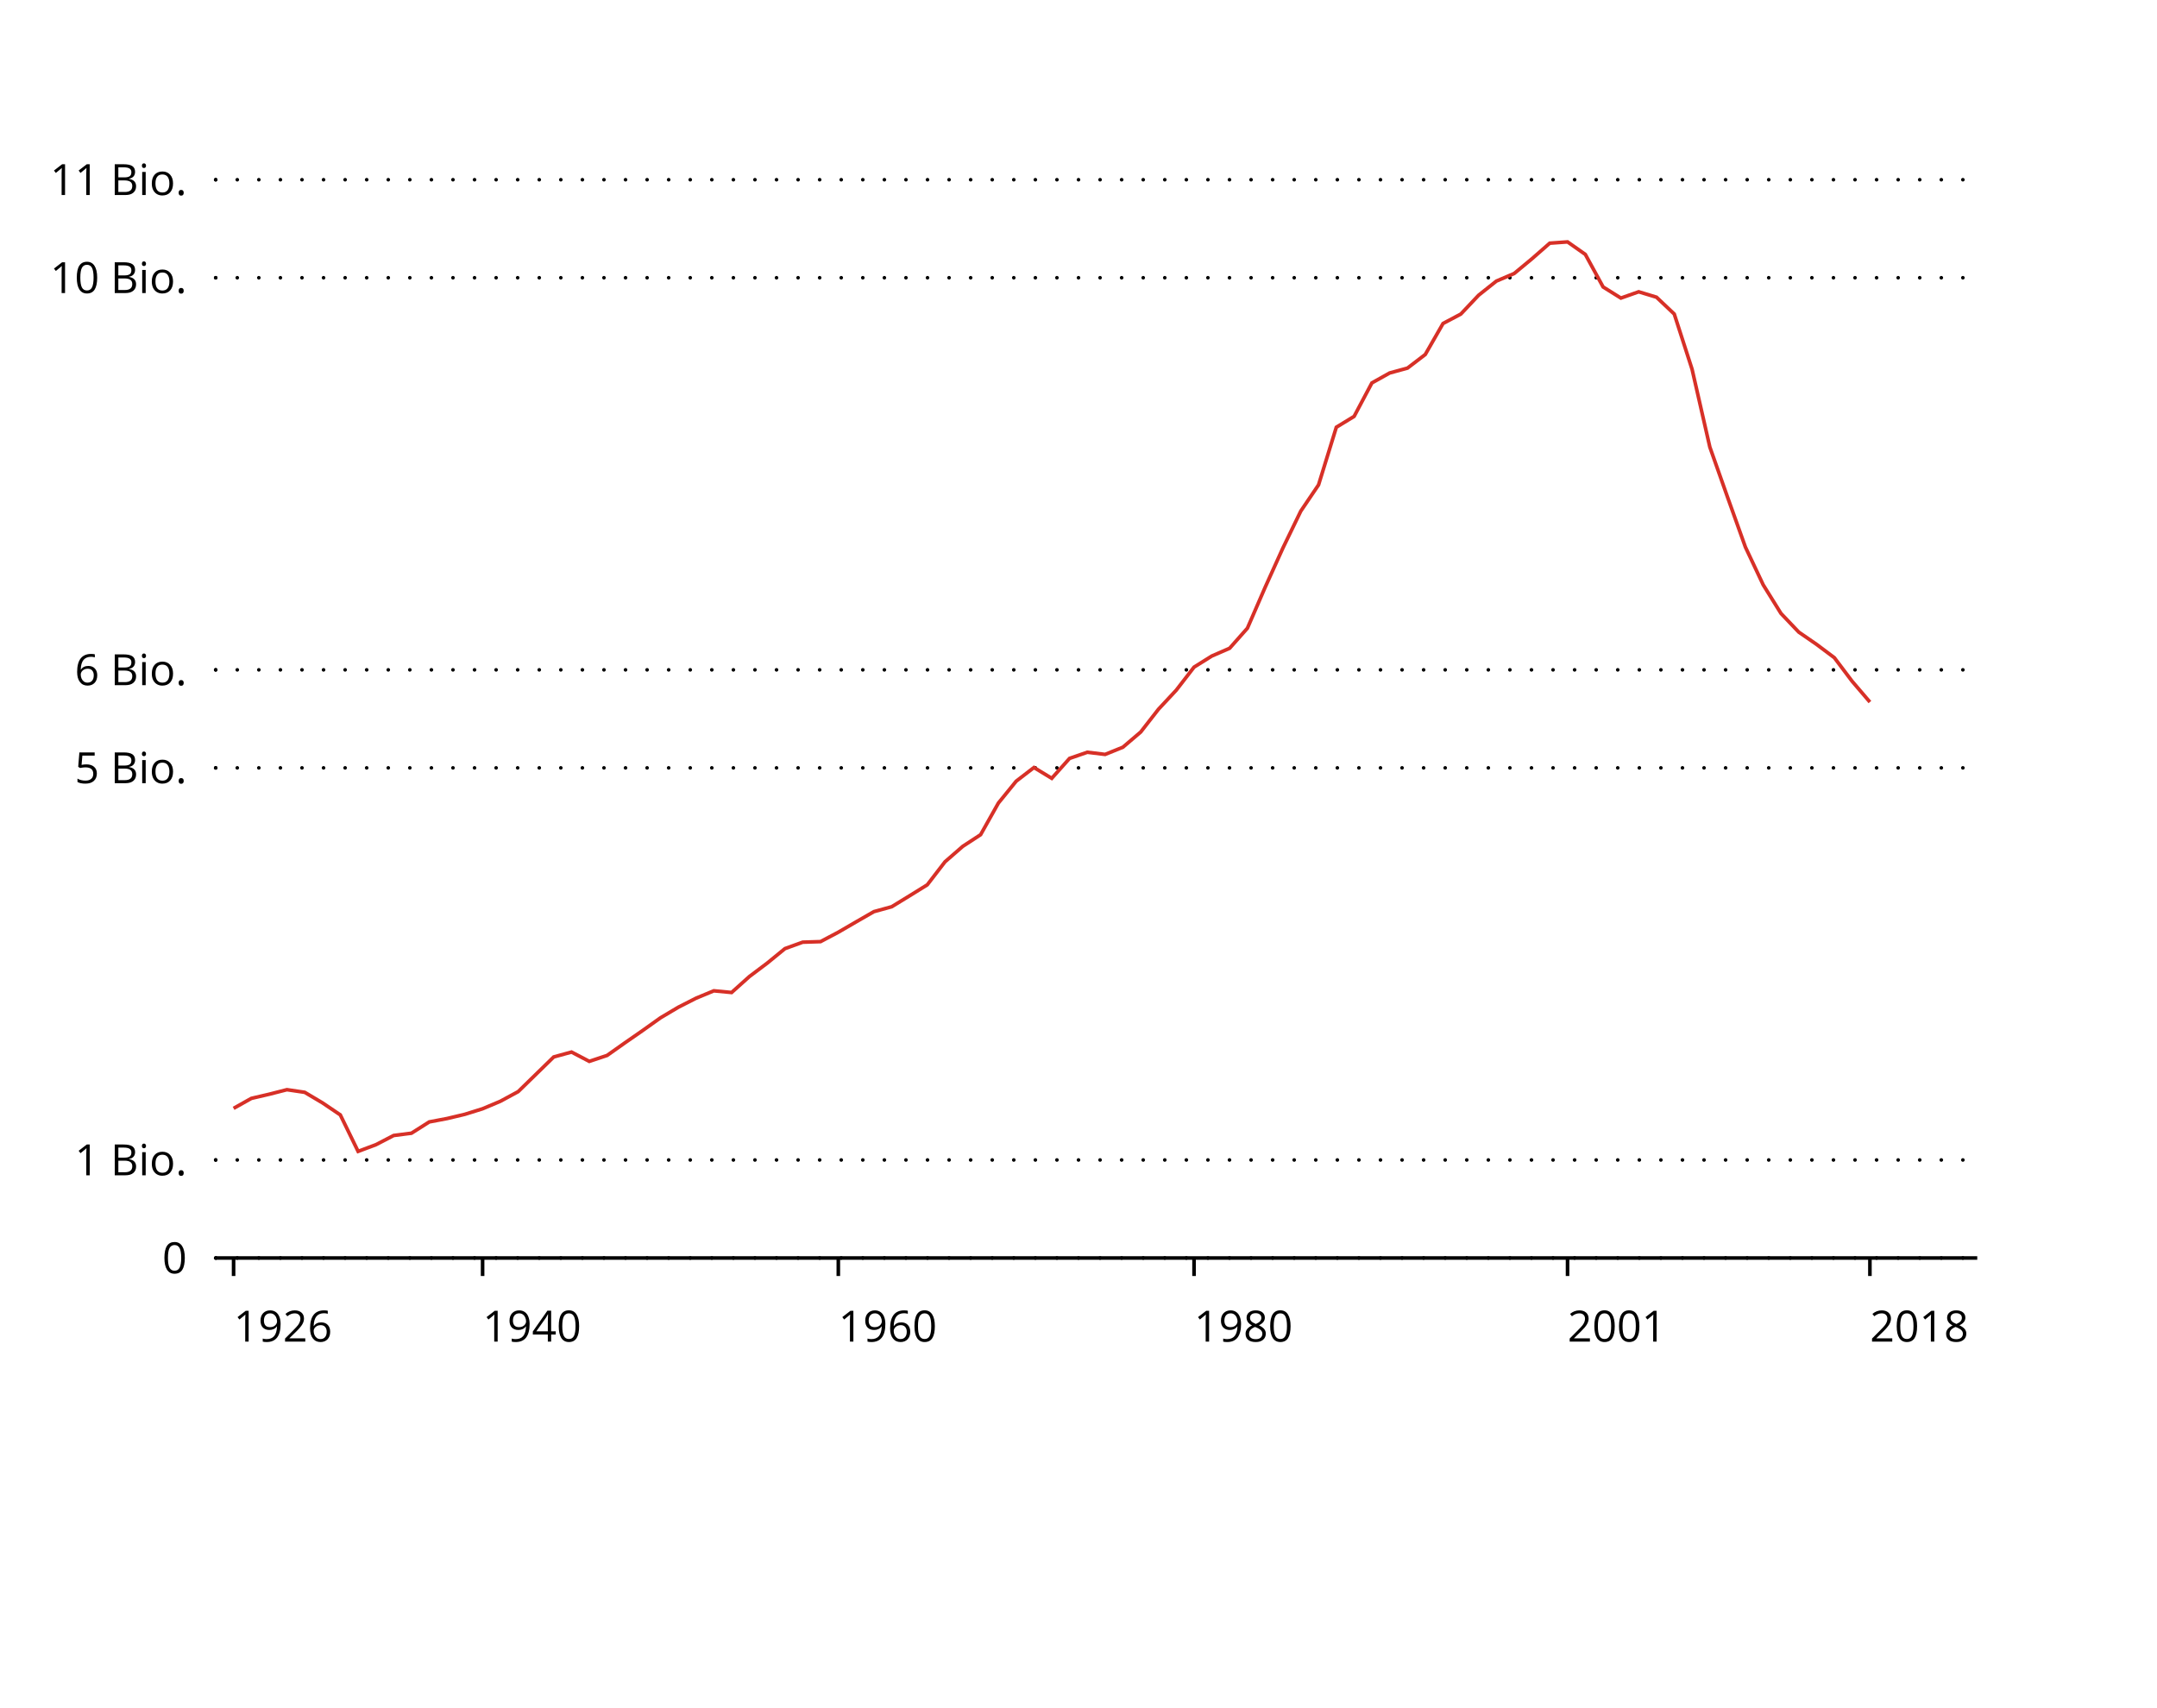
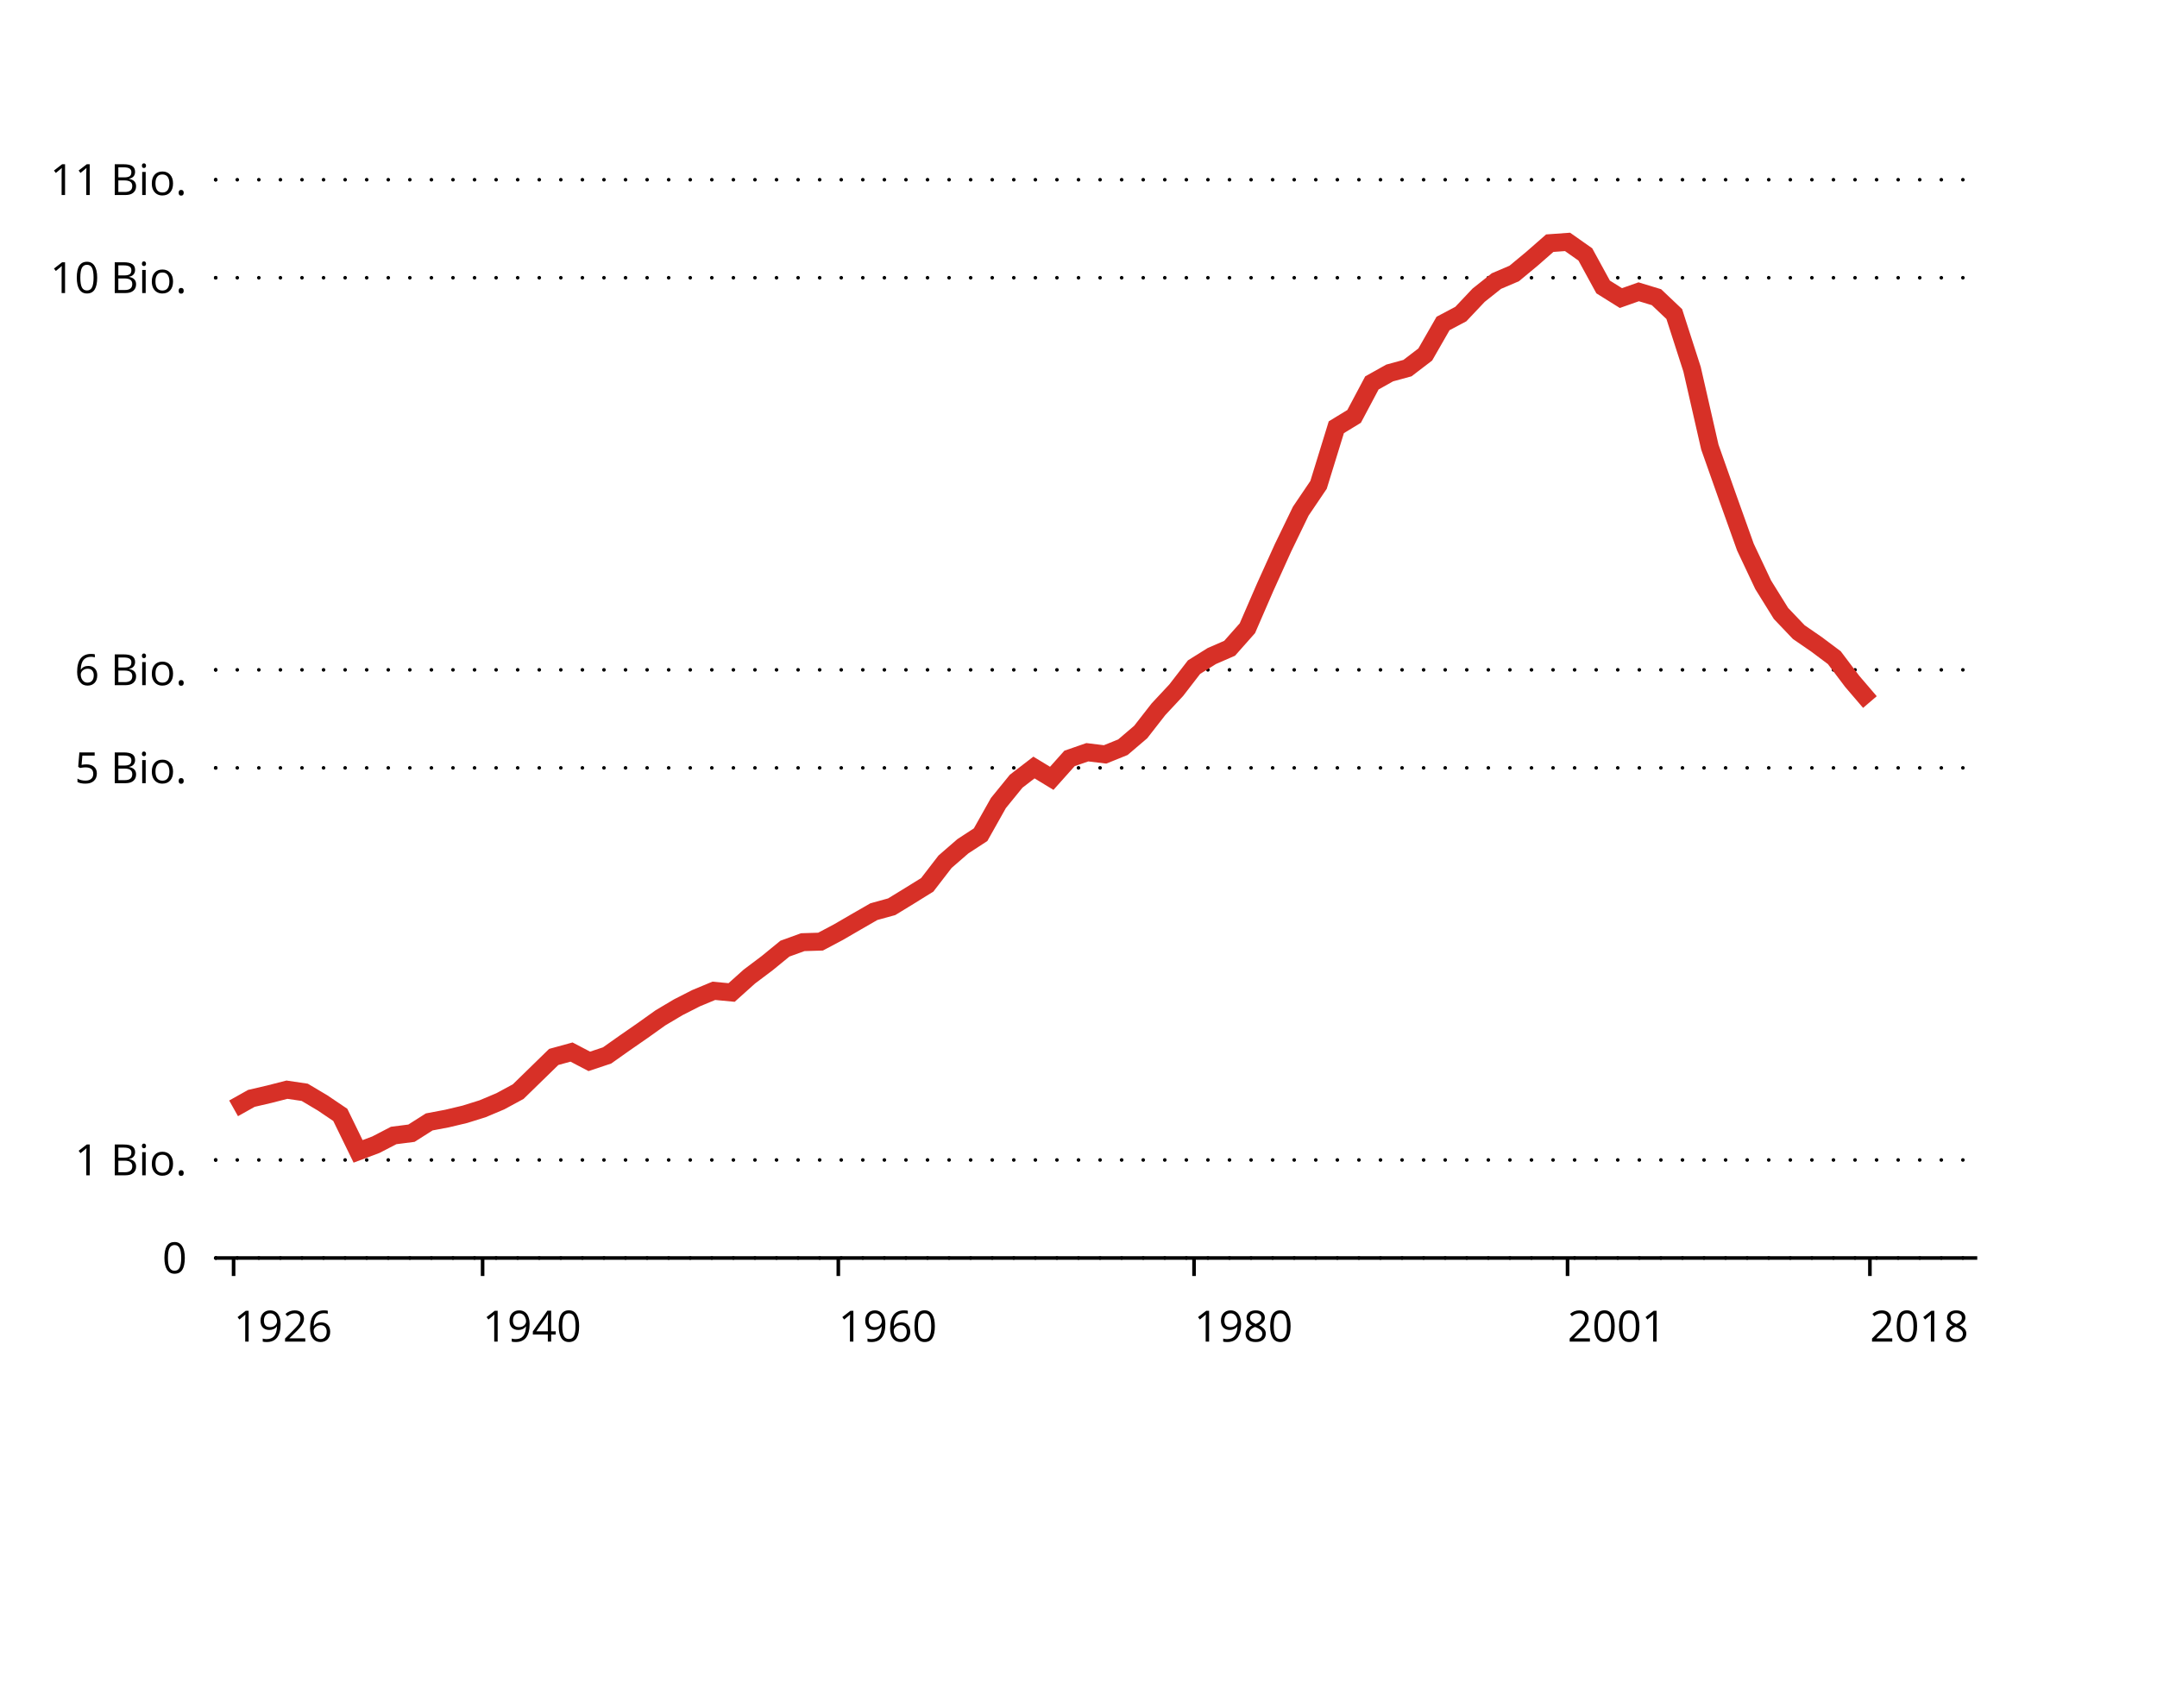
<svg xmlns="http://www.w3.org/2000/svg" viewBox="0 0 600 475" style="pointer-events:all;width:100%;height:100%">
  <g>
    <g role="presentation">
      <line x1="60" x2="550" y1="350" y2="350" style="stroke:#000000;fill:transparent;stroke-width:1;stroke-linecap:butt;stroke-linejoin:round" role="presentation" shape-rendering="auto" vector-effect="non-scaling-stroke" />
      <g role="presentation">
        <line x1="64.976" x2="64.976" y1="350" y2="50" style="stroke:transparent;fill:none;stroke-width:1;stroke-linecap:round;stroke-linejoin:round;pointer-events:visible" role="presentation" shape-rendering="auto" vector-effect="non-scaling-stroke" />
        <line x1="64.976" x2="64.976" y1="350" y2="355" style="stroke:#000000;fill:transparent;size:5px;stroke-width:1;stroke-linecap:butt;stroke-linejoin:round" role="presentation" shape-rendering="auto" vector-effect="non-scaling-stroke" />
        <text direction="inherit" x="64.976" dx="0" y="363" dy="10.26">
          <tspan x="64.976" dx="0" text-anchor="start" style="text-anchor:start;font-family:'Open Sans', 'Helvetica Neue', Helvetica, sans-serif;font-size:12px;letter-spacing:normal;padding:8px;fill:#000000;stroke:transparent;stroke-width:0">1926</tspan>
        </text>
      </g>
      <g role="presentation">
        <line x1="134.241" x2="134.241" y1="350" y2="50" style="stroke:transparent;fill:none;stroke-width:1;stroke-linecap:round;stroke-linejoin:round;pointer-events:visible" role="presentation" shape-rendering="auto" vector-effect="non-scaling-stroke" />
        <line x1="134.241" x2="134.241" y1="350" y2="355" style="stroke:#000000;fill:transparent;size:5px;stroke-width:1;stroke-linecap:butt;stroke-linejoin:round" role="presentation" shape-rendering="auto" vector-effect="non-scaling-stroke" />
        <text direction="inherit" x="134.241" dx="0" y="363" dy="10.26">
          <tspan x="134.241" dx="0" text-anchor="start" style="text-anchor:start;font-family:'Open Sans', 'Helvetica Neue', Helvetica, sans-serif;font-size:12px;letter-spacing:normal;padding:8px;fill:#000000;stroke:transparent;stroke-width:0">1940</tspan>
        </text>
      </g>
      <g role="presentation">
        <line x1="233.19" x2="233.19" y1="350" y2="50" style="stroke:transparent;fill:none;stroke-width:1;stroke-linecap:round;stroke-linejoin:round;pointer-events:visible" role="presentation" shape-rendering="auto" vector-effect="non-scaling-stroke" />
        <line x1="233.19" x2="233.19" y1="350" y2="355" style="stroke:#000000;fill:transparent;size:5px;stroke-width:1;stroke-linecap:butt;stroke-linejoin:round" role="presentation" shape-rendering="auto" vector-effect="non-scaling-stroke" />
        <text direction="inherit" x="233.19" dx="0" y="363" dy="10.26">
          <tspan x="233.19" dx="0" text-anchor="start" style="text-anchor:start;font-family:'Open Sans', 'Helvetica Neue', Helvetica, sans-serif;font-size:12px;letter-spacing:normal;padding:8px;fill:#000000;stroke:transparent;stroke-width:0">1960</tspan>
        </text>
      </g>
      <g role="presentation">
        <line x1="332.139" x2="332.139" y1="350" y2="50" style="stroke:transparent;fill:none;stroke-width:1;stroke-linecap:round;stroke-linejoin:round;pointer-events:visible" role="presentation" shape-rendering="auto" vector-effect="non-scaling-stroke" />
        <line x1="332.139" x2="332.139" y1="350" y2="355" style="stroke:#000000;fill:transparent;size:5px;stroke-width:1;stroke-linecap:butt;stroke-linejoin:round" role="presentation" shape-rendering="auto" vector-effect="non-scaling-stroke" />
        <text direction="inherit" x="332.139" dx="0" y="363" dy="10.26">
          <tspan x="332.139" dx="0" text-anchor="start" style="text-anchor:start;font-family:'Open Sans', 'Helvetica Neue', Helvetica, sans-serif;font-size:12px;letter-spacing:normal;padding:8px;fill:#000000;stroke:transparent;stroke-width:0">1980</tspan>
        </text>
      </g>
      <g role="presentation">
        <line x1="436.035" x2="436.035" y1="350" y2="50" style="stroke:transparent;fill:none;stroke-width:1;stroke-linecap:round;stroke-linejoin:round;pointer-events:visible" role="presentation" shape-rendering="auto" vector-effect="non-scaling-stroke" />
        <line x1="436.035" x2="436.035" y1="350" y2="355" style="stroke:#000000;fill:transparent;size:5px;stroke-width:1;stroke-linecap:butt;stroke-linejoin:round" role="presentation" shape-rendering="auto" vector-effect="non-scaling-stroke" />
        <text direction="inherit" x="436.035" dx="0" y="363" dy="10.26">
          <tspan x="436.035" dx="0" text-anchor="start" style="text-anchor:start;font-family:'Open Sans', 'Helvetica Neue', Helvetica, sans-serif;font-size:12px;letter-spacing:normal;padding:8px;fill:#000000;stroke:transparent;stroke-width:0">2001</tspan>
        </text>
      </g>
      <g role="presentation">
        <line x1="520.142" x2="520.142" y1="350" y2="50" style="stroke:transparent;fill:none;stroke-width:1;stroke-linecap:round;stroke-linejoin:round;pointer-events:visible" role="presentation" shape-rendering="auto" vector-effect="non-scaling-stroke" />
        <line x1="520.142" x2="520.142" y1="350" y2="355" style="stroke:#000000;fill:transparent;size:5px;stroke-width:1;stroke-linecap:butt;stroke-linejoin:round" role="presentation" shape-rendering="auto" vector-effect="non-scaling-stroke" />
        <text direction="inherit" x="520.142" dx="0" y="363" dy="10.26">
          <tspan x="520.142" dx="0" text-anchor="start" style="text-anchor:start;font-family:'Open Sans', 'Helvetica Neue', Helvetica, sans-serif;font-size:12px;letter-spacing:normal;padding:8px;fill:#000000;stroke:transparent;stroke-width:0">2018</tspan>
        </text>
      </g>
    </g>
    <g role="presentation">
      <line x1="60" x2="60" y1="50" y2="350" style="stroke:transparent;fill:transparent;stroke-width:1;stroke-linecap:butt;stroke-linejoin:round" role="presentation" shape-rendering="auto" vector-effect="non-scaling-stroke" />
      <g role="presentation">
        <line x1="60" x2="550" y1="350" y2="350" style="stroke:#000000;stroke-dasharray:0, 6;pointer-events:visible;fill:none;stroke-width:1;stroke-linecap:round;stroke-linejoin:round" role="presentation" shape-rendering="auto" vector-effect="non-scaling-stroke" />
        <line x1="60" x2="60" y1="350" y2="350" style="stroke:#000000;size:0;stroke-linecap:round;stroke-linejoin:round;fill:transparent;stroke-width:1" role="presentation" shape-rendering="auto" vector-effect="non-scaling-stroke" />
        <text direction="inherit" x="52" dx="0" y="350" dy="4.26">
          <tspan x="52" dx="0" text-anchor="end" style="text-anchor:end;font-family:'Open Sans', 'Helvetica Neue', Helvetica, sans-serif;font-size:12px;letter-spacing:normal;padding:8px;fill:#000000;stroke:transparent;stroke-width:0">0</tspan>
        </text>
      </g>
      <g role="presentation">
        <line x1="60" x2="550" y1="322.727" y2="322.727" style="stroke:#000000;stroke-dasharray:0, 6;pointer-events:visible;fill:none;stroke-width:1;stroke-linecap:round;stroke-linejoin:round" role="presentation" shape-rendering="auto" vector-effect="non-scaling-stroke" />
        <line x1="60" x2="60" y1="322.727" y2="322.727" style="stroke:#000000;size:0;stroke-linecap:round;stroke-linejoin:round;fill:transparent;stroke-width:1" role="presentation" shape-rendering="auto" vector-effect="non-scaling-stroke" />
        <text direction="inherit" x="52" dx="0" y="322.727" dy="4.26">
          <tspan x="52" dx="0" text-anchor="end" style="text-anchor:end;font-family:'Open Sans', 'Helvetica Neue', Helvetica, sans-serif;font-size:12px;letter-spacing:normal;padding:8px;fill:#000000;stroke:transparent;stroke-width:0">1 Bio.</tspan>
        </text>
      </g>
      <g role="presentation">
        <line x1="60" x2="550" y1="213.636" y2="213.636" style="stroke:#000000;stroke-dasharray:0, 6;pointer-events:visible;fill:none;stroke-width:1;stroke-linecap:round;stroke-linejoin:round" role="presentation" shape-rendering="auto" vector-effect="non-scaling-stroke" />
        <line x1="60" x2="60" y1="213.636" y2="213.636" style="stroke:#000000;size:0;stroke-linecap:round;stroke-linejoin:round;fill:transparent;stroke-width:1" role="presentation" shape-rendering="auto" vector-effect="non-scaling-stroke" />
        <text direction="inherit" x="52" dx="0" y="213.636" dy="4.26">
          <tspan x="52" dx="0" text-anchor="end" style="text-anchor:end;font-family:'Open Sans', 'Helvetica Neue', Helvetica, sans-serif;font-size:12px;letter-spacing:normal;padding:8px;fill:#000000;stroke:transparent;stroke-width:0">5 Bio.</tspan>
        </text>
      </g>
      <g role="presentation">
        <line x1="60" x2="550" y1="186.364" y2="186.364" style="stroke:#000000;stroke-dasharray:0, 6;pointer-events:visible;fill:none;stroke-width:1;stroke-linecap:round;stroke-linejoin:round" role="presentation" shape-rendering="auto" vector-effect="non-scaling-stroke" />
        <line x1="60" x2="60" y1="186.364" y2="186.364" style="stroke:#000000;size:0;stroke-linecap:round;stroke-linejoin:round;fill:transparent;stroke-width:1" role="presentation" shape-rendering="auto" vector-effect="non-scaling-stroke" />
        <text direction="inherit" x="52" dx="0" y="186.364" dy="4.26">
          <tspan x="52" dx="0" text-anchor="end" style="text-anchor:end;font-family:'Open Sans', 'Helvetica Neue', Helvetica, sans-serif;font-size:12px;letter-spacing:normal;padding:8px;fill:#000000;stroke:transparent;stroke-width:0">6 Bio.</tspan>
        </text>
      </g>
      <g role="presentation">
        <line x1="60" x2="550" y1="77.273" y2="77.273" style="stroke:#000000;stroke-dasharray:0, 6;pointer-events:visible;fill:none;stroke-width:1;stroke-linecap:round;stroke-linejoin:round" role="presentation" shape-rendering="auto" vector-effect="non-scaling-stroke" />
        <line x1="60" x2="60" y1="77.273" y2="77.273" style="stroke:#000000;size:0;stroke-linecap:round;stroke-linejoin:round;fill:transparent;stroke-width:1" role="presentation" shape-rendering="auto" vector-effect="non-scaling-stroke" />
        <text direction="inherit" x="52" dx="0" y="77.273" dy="4.26">
          <tspan x="52" dx="0" text-anchor="end" style="text-anchor:end;font-family:'Open Sans', 'Helvetica Neue', Helvetica, sans-serif;font-size:12px;letter-spacing:normal;padding:8px;fill:#000000;stroke:transparent;stroke-width:0">10 Bio.</tspan>
        </text>
      </g>
      <g role="presentation">
        <line x1="60" x2="550" y1="50" y2="50" style="stroke:#000000;stroke-dasharray:0, 6;pointer-events:visible;fill:none;stroke-width:1;stroke-linecap:round;stroke-linejoin:round" role="presentation" shape-rendering="auto" vector-effect="non-scaling-stroke" />
        <line x1="60" x2="60" y1="50" y2="50" style="stroke:#000000;size:0;stroke-linecap:round;stroke-linejoin:round;fill:transparent;stroke-width:1" role="presentation" shape-rendering="auto" vector-effect="non-scaling-stroke" />
        <text direction="inherit" x="52" dx="0" y="50" dy="4.26">
          <tspan x="52" dx="0" text-anchor="end" style="text-anchor:end;font-family:'Open Sans', 'Helvetica Neue', Helvetica, sans-serif;font-size:12px;letter-spacing:normal;padding:8px;fill:#000000;stroke:transparent;stroke-width:0">11 Bio.</tspan>
        </text>
      </g>
    </g>
    <g style="height:100%;width:100%;user-select:none" clip-path="url(#victory-clip-2)">
      <defs>
        <clipPath id="victory-clip-2">
          <rect x="60" y="50" width="490" height="300" role="presentation" shape-rendering="auto" vector-effect="non-scaling-stroke" />
        </clipPath>
      </defs>
-       <path d="M64.976,308.365L69.924,305.589L74.871,304.438L79.819,303.173L84.766,303.906L89.714,306.844L94.661,310.187L99.608,320.333L104.556,318.481L109.503,315.915L114.451,315.279L119.398,312.14L124.346,311.202L129.293,310.026L134.241,308.48L139.188,306.394L144.136,303.713L154.03,294.064L158.978,292.703L163.925,295.294L168.873,293.641L173.82,290.142L178.768,286.711L183.715,283.182L188.663,280.242L193.61,277.722L198.558,275.663L203.505,276.132L208.453,271.692L213.4,267.969L218.347,263.925L223.295,262.133L228.242,261.98L233.19,259.359L238.137,256.485L243.085,253.637L248.032,252.274L252.98,249.246L257.927,246.178L262.875,239.758L267.822,235.46L272.769,232.228L277.717,223.425L282.664,217.345L287.612,213.538L292.559,216.546L297.507,211.005L302.454,209.289L307.402,209.892L312.349,207.887L317.297,203.671L322.244,197.325L327.191,192.02L332.139,185.611L337.086,182.518L342.034,180.364L346.981,174.781L351.929,163.375L356.876,152.436L361.824,142.217L366.771,134.903L371.719,118.866L376.666,115.85L381.613,106.536L386.561,103.768L391.508,102.415L396.456,98.63L401.403,90.001L406.351,87.375L411.298,82.138L416.246,78.2L421.193,76.089L426.141,71.99L431.088,67.656L436.035,67.302L440.983,70.785L445.93,79.839L450.878,82.929L455.825,81.181L460.773,82.684L465.72,87.372L470.668,102.715L475.615,124.381L480.563,138.385L485.51,152.213L490.457,162.707L495.405,170.671L500.352,175.866L505.3,179.275L510.247,182.982L515.195,189.544L520.142,195.325" style="fill:transparent;stroke:#d73027;stroke-width:0.2rem;opacity:1" role="presentation" shape-rendering="auto" />
+       <path d="M64.976,308.365L69.924,305.589L74.871,304.438L79.819,303.173L84.766,303.906L89.714,306.844L94.661,310.187L99.608,320.333L104.556,318.481L109.503,315.915L114.451,315.279L119.398,312.14L124.346,311.202L129.293,310.026L134.241,308.48L139.188,306.394L144.136,303.713L154.03,294.064L158.978,292.703L163.925,295.294L168.873,293.641L173.82,290.142L178.768,286.711L183.715,283.182L188.663,280.242L193.61,277.722L198.558,275.663L203.505,276.132L208.453,271.692L213.4,267.969L218.347,263.925L223.295,262.133L228.242,261.98L233.19,259.359L238.137,256.485L243.085,253.637L248.032,252.274L252.98,249.246L257.927,246.178L262.875,239.758L267.822,235.46L272.769,232.228L277.717,223.425L282.664,217.345L287.612,213.538L292.559,216.546L297.507,211.005L302.454,209.289L307.402,209.892L312.349,207.887L317.297,203.671L322.244,197.325L327.191,192.02L332.139,185.611L337.086,182.518L342.034,180.364L346.981,174.781L351.929,163.375L356.876,152.436L361.824,142.217L366.771,134.903L371.719,118.866L376.666,115.85L381.613,106.536L386.561,103.768L391.508,102.415L396.456,98.63L401.403,90.001L406.351,87.375L411.298,82.138L416.246,78.2L421.193,76.089L426.141,71.99L431.088,67.656L436.035,67.302L440.983,70.785L445.93,79.839L450.878,82.929L455.825,81.181L460.773,82.684L465.72,87.372L470.668,102.715L475.615,124.381L480.563,138.385L485.51,152.213L490.457,162.707L495.405,170.671L500.352,175.866L505.3,179.275L510.247,182.982L515.195,189.544L520.142,195.325" style="fill:transparent;stroke:#d73027;stroke-width:5;opacity:1" role="presentation" shape-rendering="auto" />
    </g>
  </g>
</svg>
